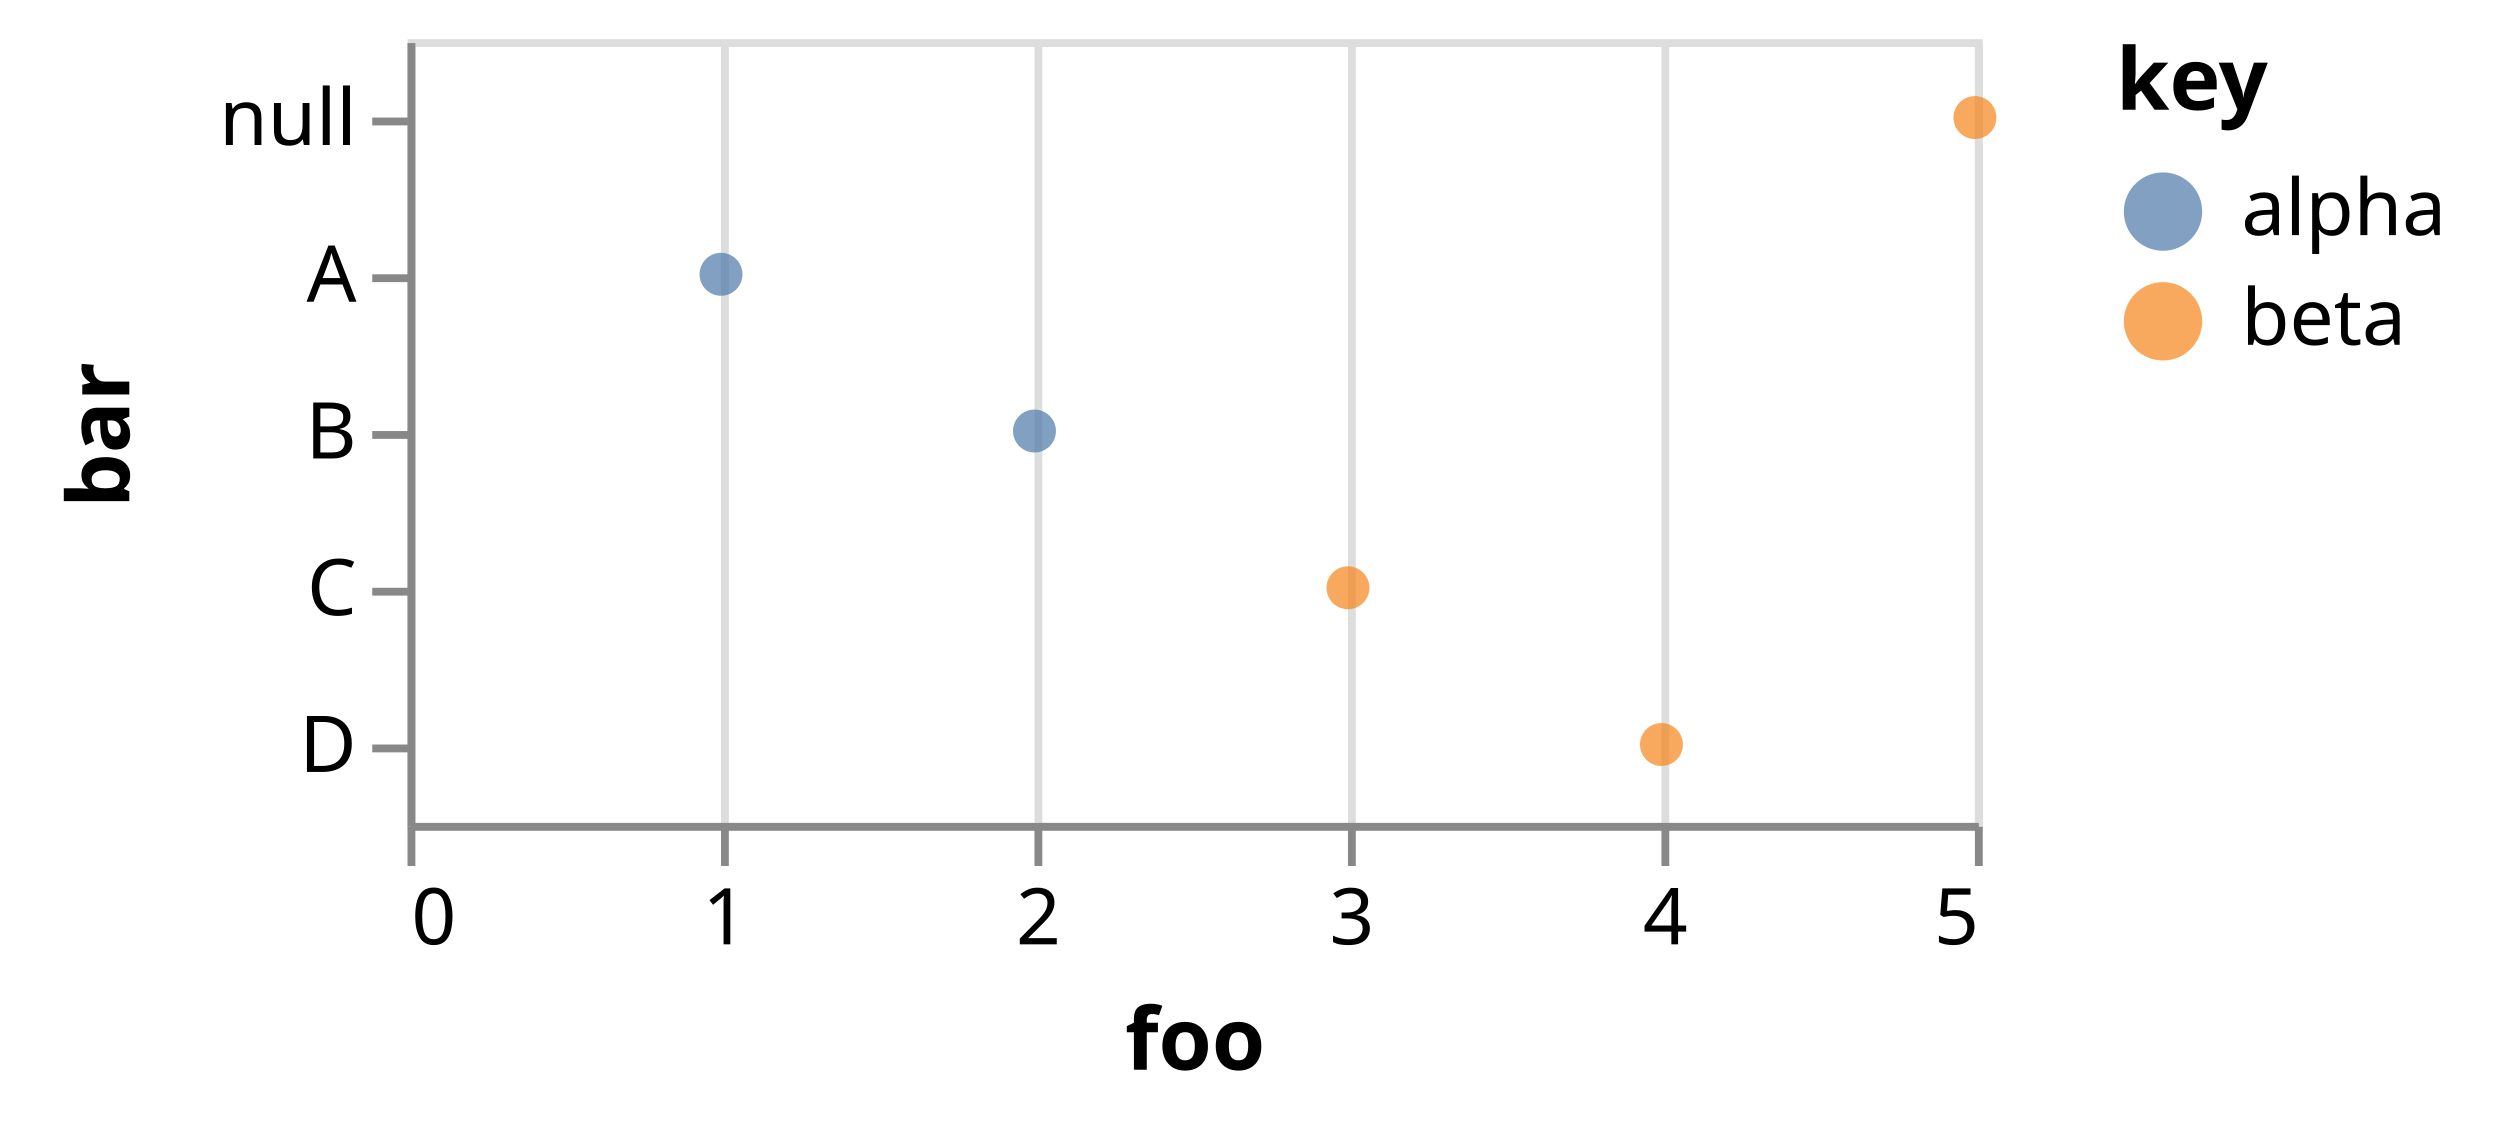
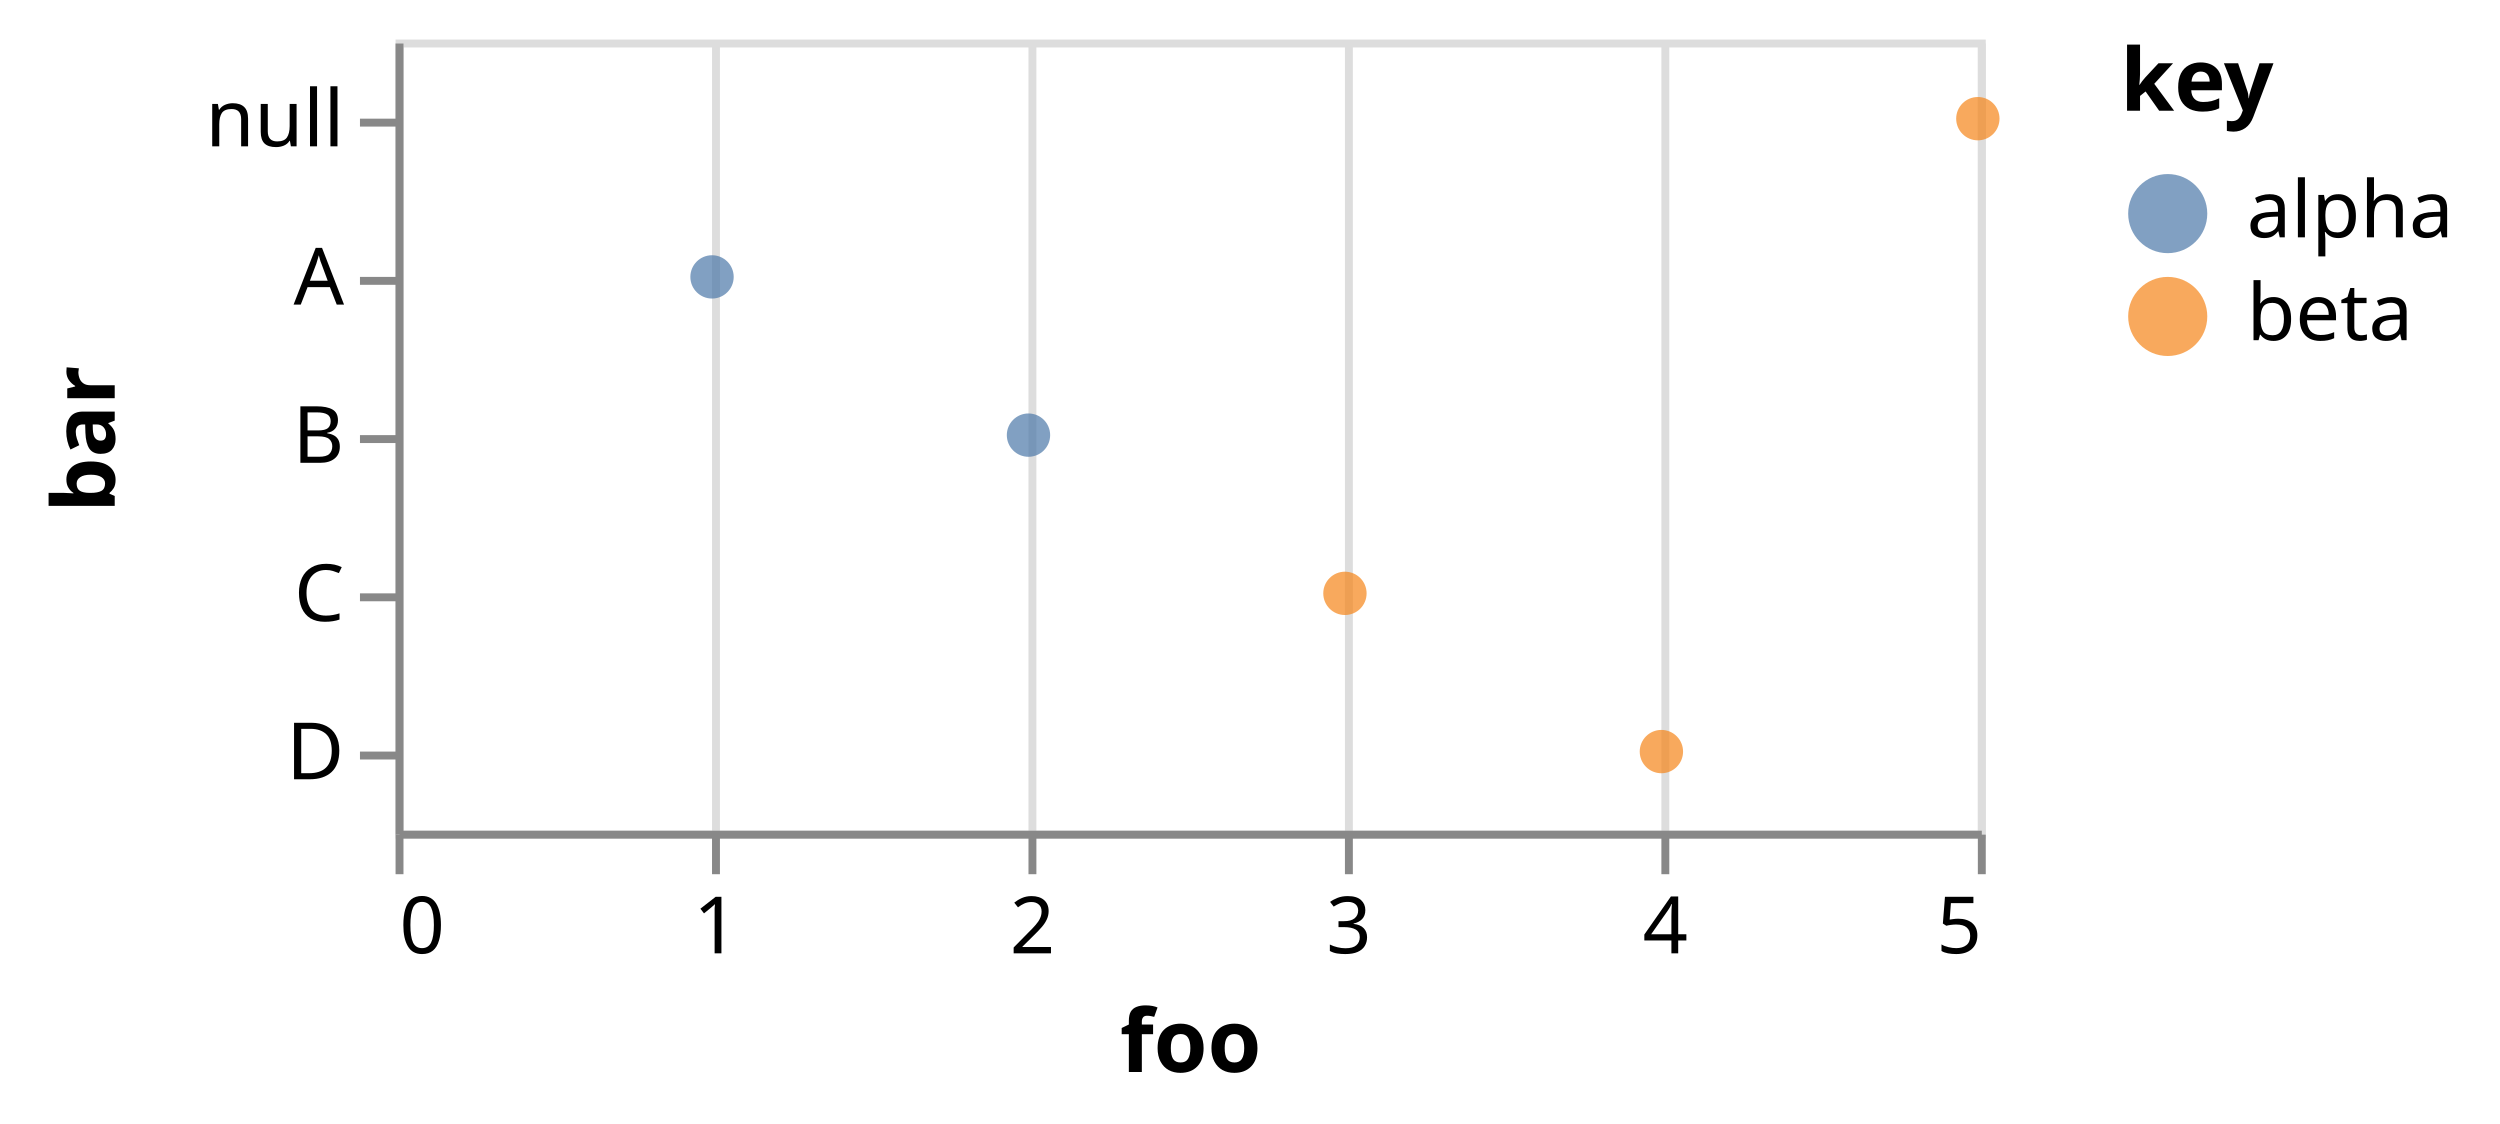
- <svg xmlns="http://www.w3.org/2000/svg" class="marks" width="319" height="145" viewBox="0 0 319 145" version="1.1">
-   <g transform="translate(52,5)">
+ <svg xmlns="http://www.w3.org/2000/svg" class="marks" width="316" height="142" viewBox="0 0 316 142" version="1.1">
+   <g transform="translate(50,5)">
    <g class="mark-group role-frame root">
      <g transform="translate(0,0)">
        <path class="background" d="M0.5,0.5h200v100h-200Z" style="fill: none; stroke: #ddd;" />
        <g>
          <g class="mark-group role-axis">
            <g transform="translate(0.5,100.5)">
              <path class="background" d="M0,0h0v0h0Z" style="pointer-events: none; fill: none;" />
              <g>
                <g class="mark-rule role-axis-grid" style="pointer-events: none;">
                  <line transform="translate(0,0)" x2="0" y2="-100" style="fill: none; stroke: #ddd; stroke-width: 1; opacity: 1;" />
                  <line transform="translate(40,0)" x2="0" y2="-100" style="fill: none; stroke: #ddd; stroke-width: 1; opacity: 1;" />
                  <line transform="translate(80,0)" x2="0" y2="-100" style="fill: none; stroke: #ddd; stroke-width: 1; opacity: 1;" />
                  <line transform="translate(120,0)" x2="0" y2="-100" style="fill: none; stroke: #ddd; stroke-width: 1; opacity: 1;" />
                  <line transform="translate(160,0)" x2="0" y2="-100" style="fill: none; stroke: #ddd; stroke-width: 1; opacity: 1;" />
                  <line transform="translate(200,0)" x2="0" y2="-100" style="fill: none; stroke: #ddd; stroke-width: 1; opacity: 1;" />
                </g>
              </g>
            </g>
          </g>
          <g class="mark-symbol role-mark marks">
            <path transform="translate(40,30)" d="M2.739,0A2.739,2.739,0,1,1,-2.739,0A2.739,2.739,0,1,1,2.739,0" style="fill: #4c78a8; stroke-width: 2; opacity: 0.7;" />
            <path transform="translate(80,50)" d="M2.739,0A2.739,2.739,0,1,1,-2.739,0A2.739,2.739,0,1,1,2.739,0" style="fill: #4c78a8; stroke-width: 2; opacity: 0.7;" />
            <path transform="translate(120,70)" d="M2.739,0A2.739,2.739,0,1,1,-2.739,0A2.739,2.739,0,1,1,2.739,0" style="fill: #f58518; stroke-width: 2; opacity: 0.7;" />
            <path transform="translate(160,90)" d="M2.739,0A2.739,2.739,0,1,1,-2.739,0A2.739,2.739,0,1,1,2.739,0" style="fill: #f58518; stroke-width: 2; opacity: 0.7;" />
            <path transform="translate(200,10)" d="M2.739,0A2.739,2.739,0,1,1,-2.739,0A2.739,2.739,0,1,1,2.739,0" style="fill: #f58518; stroke-width: 2; opacity: 0.7;" />
          </g>
          <g class="mark-group role-legend">
            <g transform="translate(218,0)">
-               <path class="background" d="M0,0h44v42h-44Z" style="pointer-events: none; fill: none;" />
+               <path class="background" d="M0,0h43v40h-43Z" style="pointer-events: none; fill: none;" />
              <g>
                <g class="mark-group role-legend-entry">
                  <g transform="translate(0,16)">
                    <path class="background" d="M0,0h0v0h0Z" style="pointer-events: none; fill: none;" />
                    <g>
                      <g class="mark-group role-scope">
                        <g transform="translate(0,0)">
-                           <path class="background" d="M0,0h44v12h-44Z" style="pointer-events: none; fill: none; opacity: 1;" />
+                           <path class="background" d="M0,0h43v11h-43Z" style="pointer-events: none; fill: none; opacity: 1;" />
                          <g>
                            <g class="mark-symbol role-legend-symbol" style="pointer-events: none;">
                              <path transform="translate(6,6)" d="M5,0A5,5,0,1,1,-5,0A5,5,0,1,1,5,0" style="fill: #4c78a8; stroke-width: 1.5; opacity: 0.7;" />
                            </g>
                            <g class="mark-text role-legend-label" style="pointer-events: none;">
                              <text text-anchor="start" transform="translate(16,9)" style="font-family: sans-serif; font-size: 10px; fill: #000; opacity: 1;">alpha</text>
                            </g>
                          </g>
                        </g>
-                         <g transform="translate(0,14)">
-                           <path class="background" d="M0,0h44v12h-44Z" style="pointer-events: none; fill: none; opacity: 1;" />
+                         <g transform="translate(0,13)">
+                           <path class="background" d="M0,0h43v11h-43Z" style="pointer-events: none; fill: none; opacity: 1;" />
                          <g>
                            <g class="mark-symbol role-legend-symbol" style="pointer-events: none;">
                              <path transform="translate(6,6)" d="M5,0A5,5,0,1,1,-5,0A5,5,0,1,1,5,0" style="fill: #f58518; stroke-width: 1.5; opacity: 0.7;" />
                            </g>
                            <g class="mark-text role-legend-label" style="pointer-events: none;">
                              <text text-anchor="start" transform="translate(16,9)" style="font-family: sans-serif; font-size: 10px; fill: #000; opacity: 1;">beta</text>
                            </g>
                          </g>
                        </g>
                      </g>
                    </g>
                  </g>
                </g>
                <g class="mark-text role-legend-title" style="pointer-events: none;">
                  <text text-anchor="start" transform="translate(0,9)" style="font-family: sans-serif; font-size: 11px; font-weight: bold; fill: #000; opacity: 1;">key</text>
                </g>
              </g>
            </g>
          </g>
          <g class="mark-group role-axis">
            <g transform="translate(0.5,100.5)">
              <path class="background" d="M0,0h0v0h0Z" style="pointer-events: none; fill: none;" />
              <g>
                <g class="mark-rule role-axis-tick" style="pointer-events: none;">
                  <line transform="translate(0,0)" x2="0" y2="5" style="fill: none; stroke: #888; stroke-width: 1; opacity: 1;" />
                  <line transform="translate(40,0)" x2="0" y2="5" style="fill: none; stroke: #888; stroke-width: 1; opacity: 1;" />
                  <line transform="translate(80,0)" x2="0" y2="5" style="fill: none; stroke: #888; stroke-width: 1; opacity: 1;" />
                  <line transform="translate(120,0)" x2="0" y2="5" style="fill: none; stroke: #888; stroke-width: 1; opacity: 1;" />
                  <line transform="translate(160,0)" x2="0" y2="5" style="fill: none; stroke: #888; stroke-width: 1; opacity: 1;" />
                  <line transform="translate(200,0)" x2="0" y2="5" style="fill: none; stroke: #888; stroke-width: 1; opacity: 1;" />
                </g>
                <g class="mark-text role-axis-label" style="pointer-events: none;">
                  <text text-anchor="start" transform="translate(0,15)" style="font-family: sans-serif; font-size: 10px; fill: #000; opacity: 1;">0</text>
                  <text text-anchor="middle" transform="translate(40,15)" style="font-family: sans-serif; font-size: 10px; fill: #000; opacity: 1;">1</text>
                  <text text-anchor="middle" transform="translate(80,15)" style="font-family: sans-serif; font-size: 10px; fill: #000; opacity: 1;">2</text>
                  <text text-anchor="middle" transform="translate(120,15)" style="font-family: sans-serif; font-size: 10px; fill: #000; opacity: 1;">3</text>
                  <text text-anchor="middle" transform="translate(160,15)" style="font-family: sans-serif; font-size: 10px; fill: #000; opacity: 1;">4</text>
                  <text text-anchor="end" transform="translate(200,15)" style="font-family: sans-serif; font-size: 10px; fill: #000; opacity: 1;">5</text>
                </g>
                <g class="mark-rule role-axis-domain" style="pointer-events: none;">
                  <line transform="translate(0,0)" x2="200" y2="0" style="fill: none; stroke: #888; stroke-width: 1; opacity: 1;" />
                </g>
                <g class="mark-text role-axis-title" style="pointer-events: none;">
-                   <text text-anchor="middle" transform="translate(100,31)" style="font-family: sans-serif; font-size: 11px; font-weight: bold; fill: #000; opacity: 1;">foo</text>
+                   <text text-anchor="middle" transform="translate(100,30)" style="font-family: sans-serif; font-size: 11px; font-weight: bold; fill: #000; opacity: 1;">foo</text>
                </g>
              </g>
            </g>
          </g>
          <g class="mark-group role-axis">
            <g transform="translate(0.5,0.5)">
              <path class="background" d="M0,0h0v0h0Z" style="pointer-events: none; fill: none;" />
              <g>
                <g class="mark-rule role-axis-tick" style="pointer-events: none;">
                  <line transform="translate(0,10)" x2="-5" y2="0" style="fill: none; stroke: #888; stroke-width: 1; opacity: 1;" />
                  <line transform="translate(0,30)" x2="-5" y2="0" style="fill: none; stroke: #888; stroke-width: 1; opacity: 1;" />
                  <line transform="translate(0,50)" x2="-5" y2="0" style="fill: none; stroke: #888; stroke-width: 1; opacity: 1;" />
                  <line transform="translate(0,70)" x2="-5" y2="0" style="fill: none; stroke: #888; stroke-width: 1; opacity: 1;" />
                  <line transform="translate(0,90)" x2="-5" y2="0" style="fill: none; stroke: #888; stroke-width: 1; opacity: 1;" />
                </g>
                <g class="mark-text role-axis-label" style="pointer-events: none;">
                  <text text-anchor="end" transform="translate(-7,13)" style="font-family: sans-serif; font-size: 10px; fill: #000; opacity: 1;">null</text>
                  <text text-anchor="end" transform="translate(-7,33)" style="font-family: sans-serif; font-size: 10px; fill: #000; opacity: 1;">A</text>
                  <text text-anchor="end" transform="translate(-7,53)" style="font-family: sans-serif; font-size: 10px; fill: #000; opacity: 1;">B</text>
                  <text text-anchor="end" transform="translate(-7,73)" style="font-family: sans-serif; font-size: 10px; fill: #000; opacity: 1;">C</text>
                  <text text-anchor="end" transform="translate(-7,93)" style="font-family: sans-serif; font-size: 10px; fill: #000; opacity: 1;">D</text>
                </g>
                <g class="mark-rule role-axis-domain" style="pointer-events: none;">
                  <line transform="translate(0,0)" x2="0" y2="100" style="fill: none; stroke: #888; stroke-width: 1; opacity: 1;" />
                </g>
                <g class="mark-text role-axis-title" style="pointer-events: none;">
                  <text text-anchor="middle" transform="translate(-34,50) rotate(-90) translate(0,-2)" style="font-family: sans-serif; font-size: 11px; font-weight: bold; fill: #000; opacity: 1;">bar</text>
                </g>
              </g>
            </g>
          </g>
        </g>
      </g>
    </g>
  </g>
</svg>
